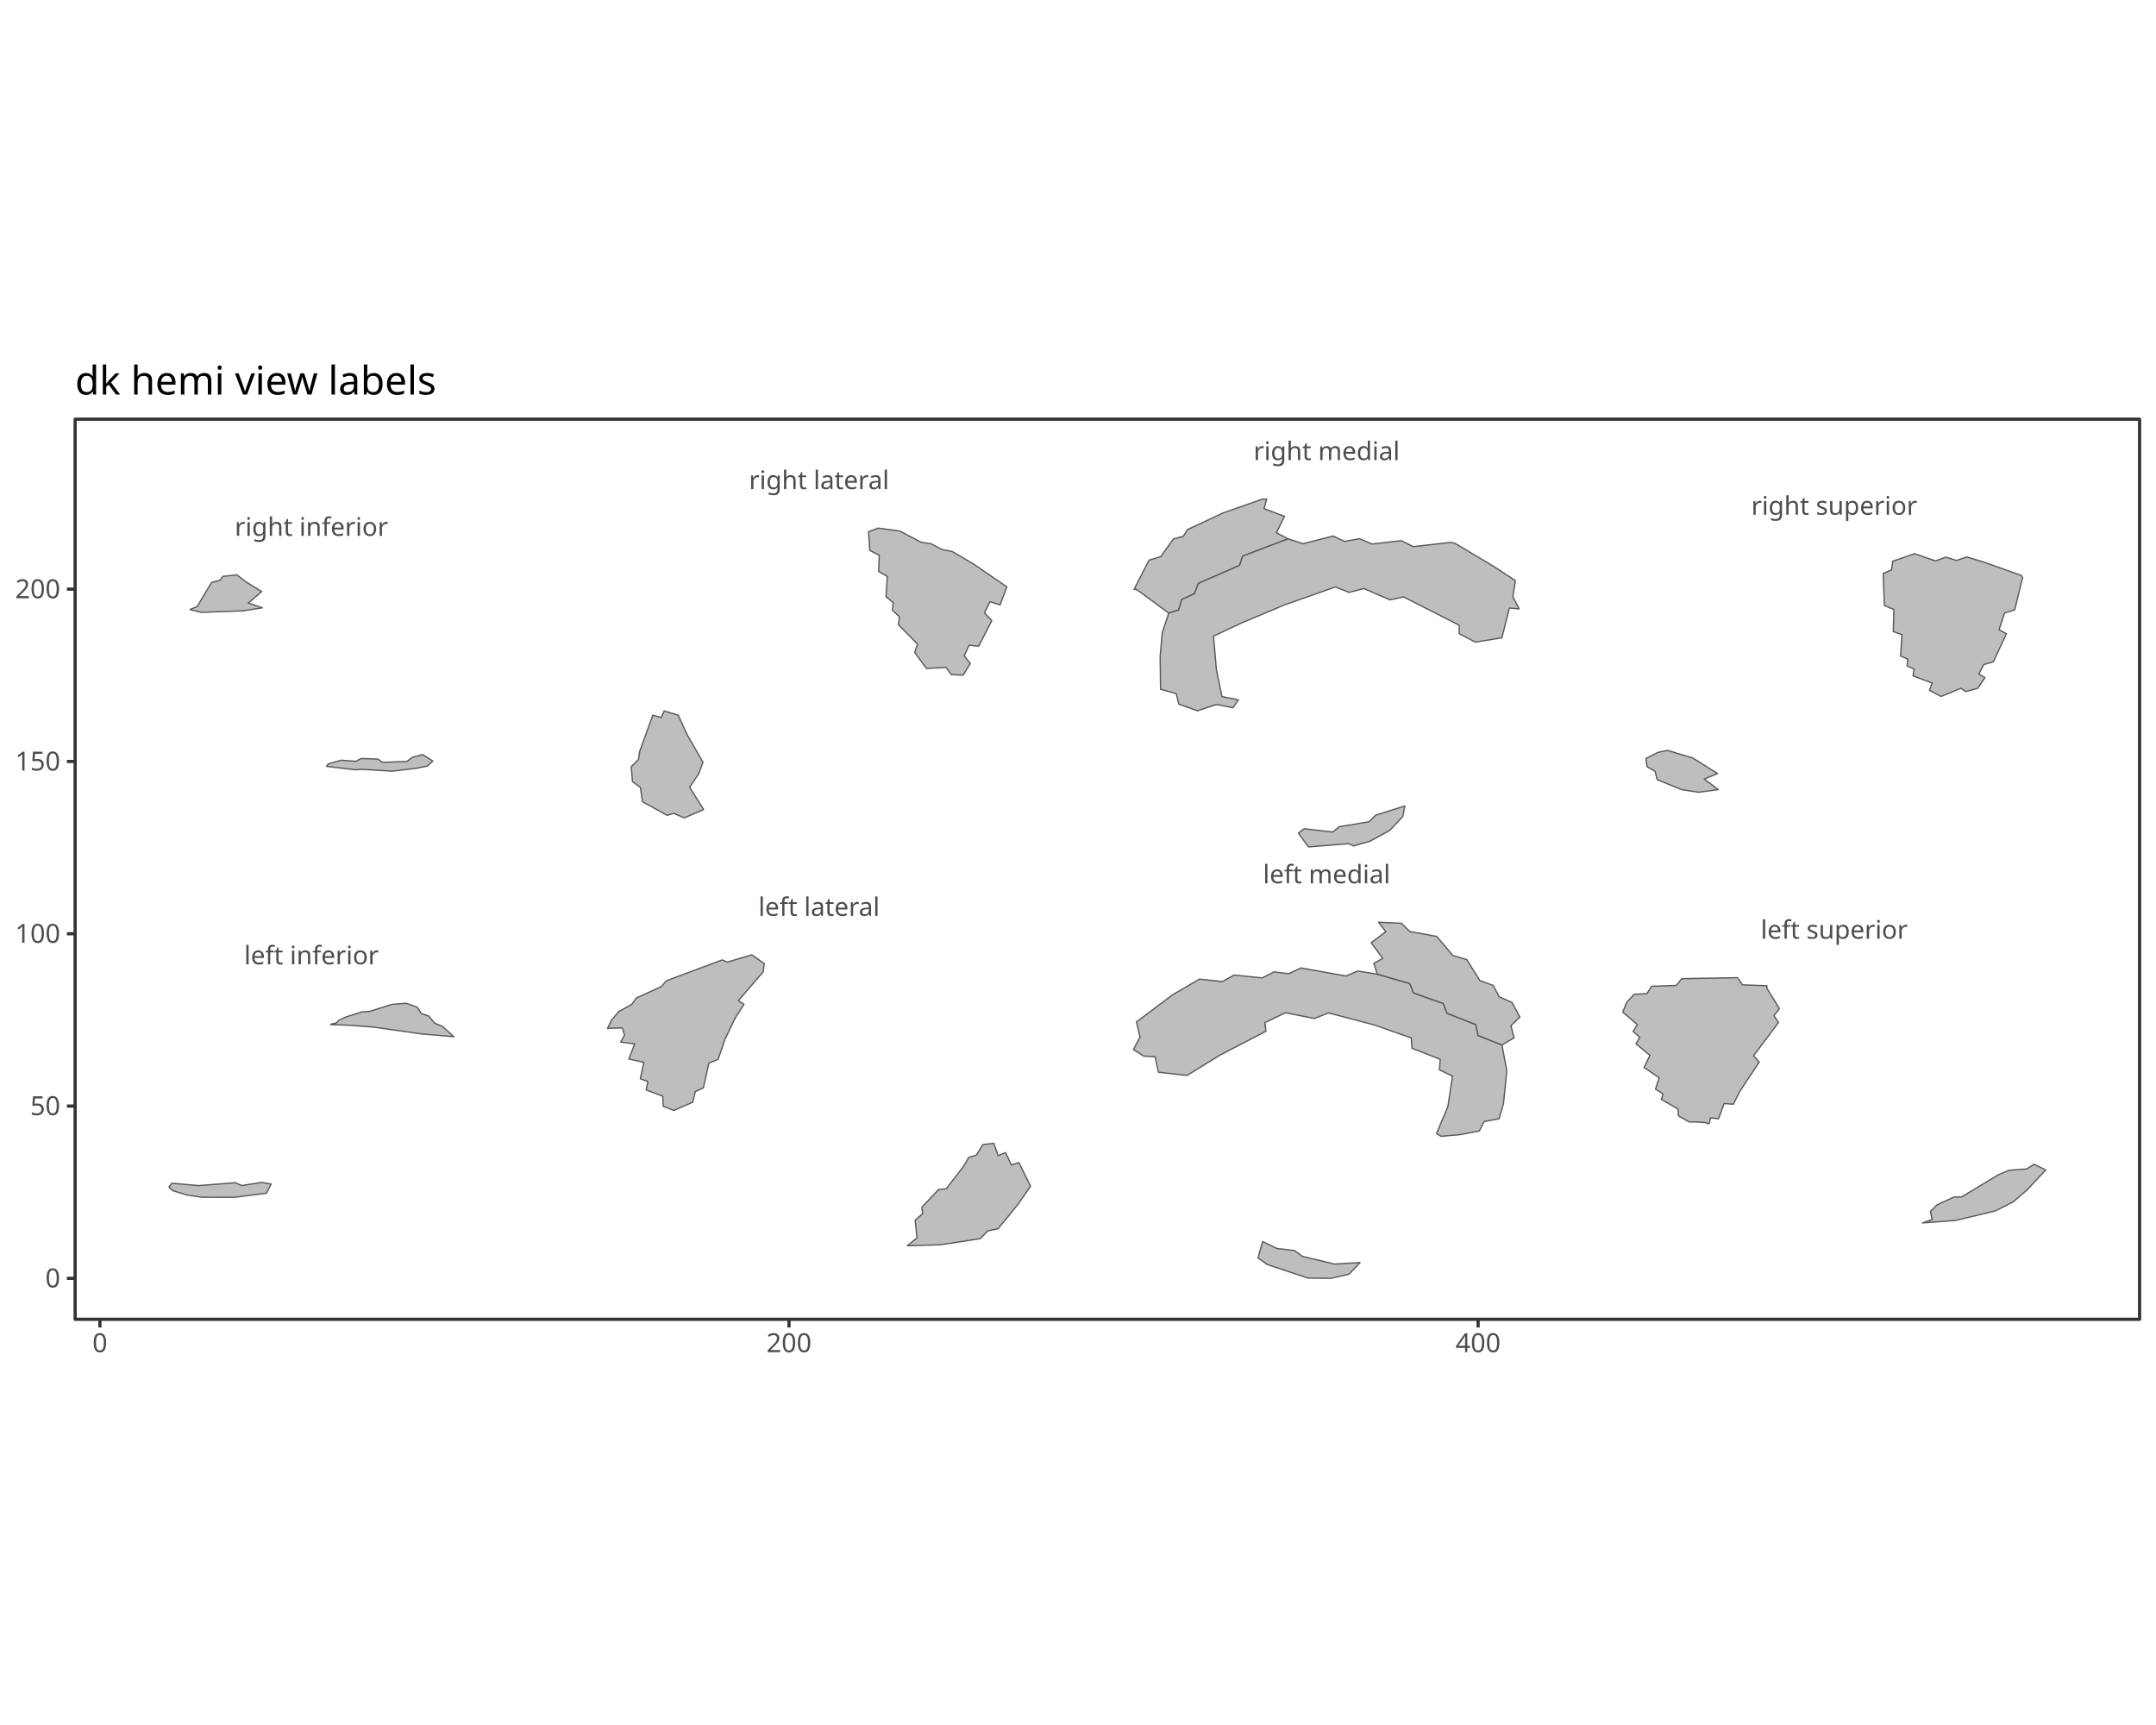
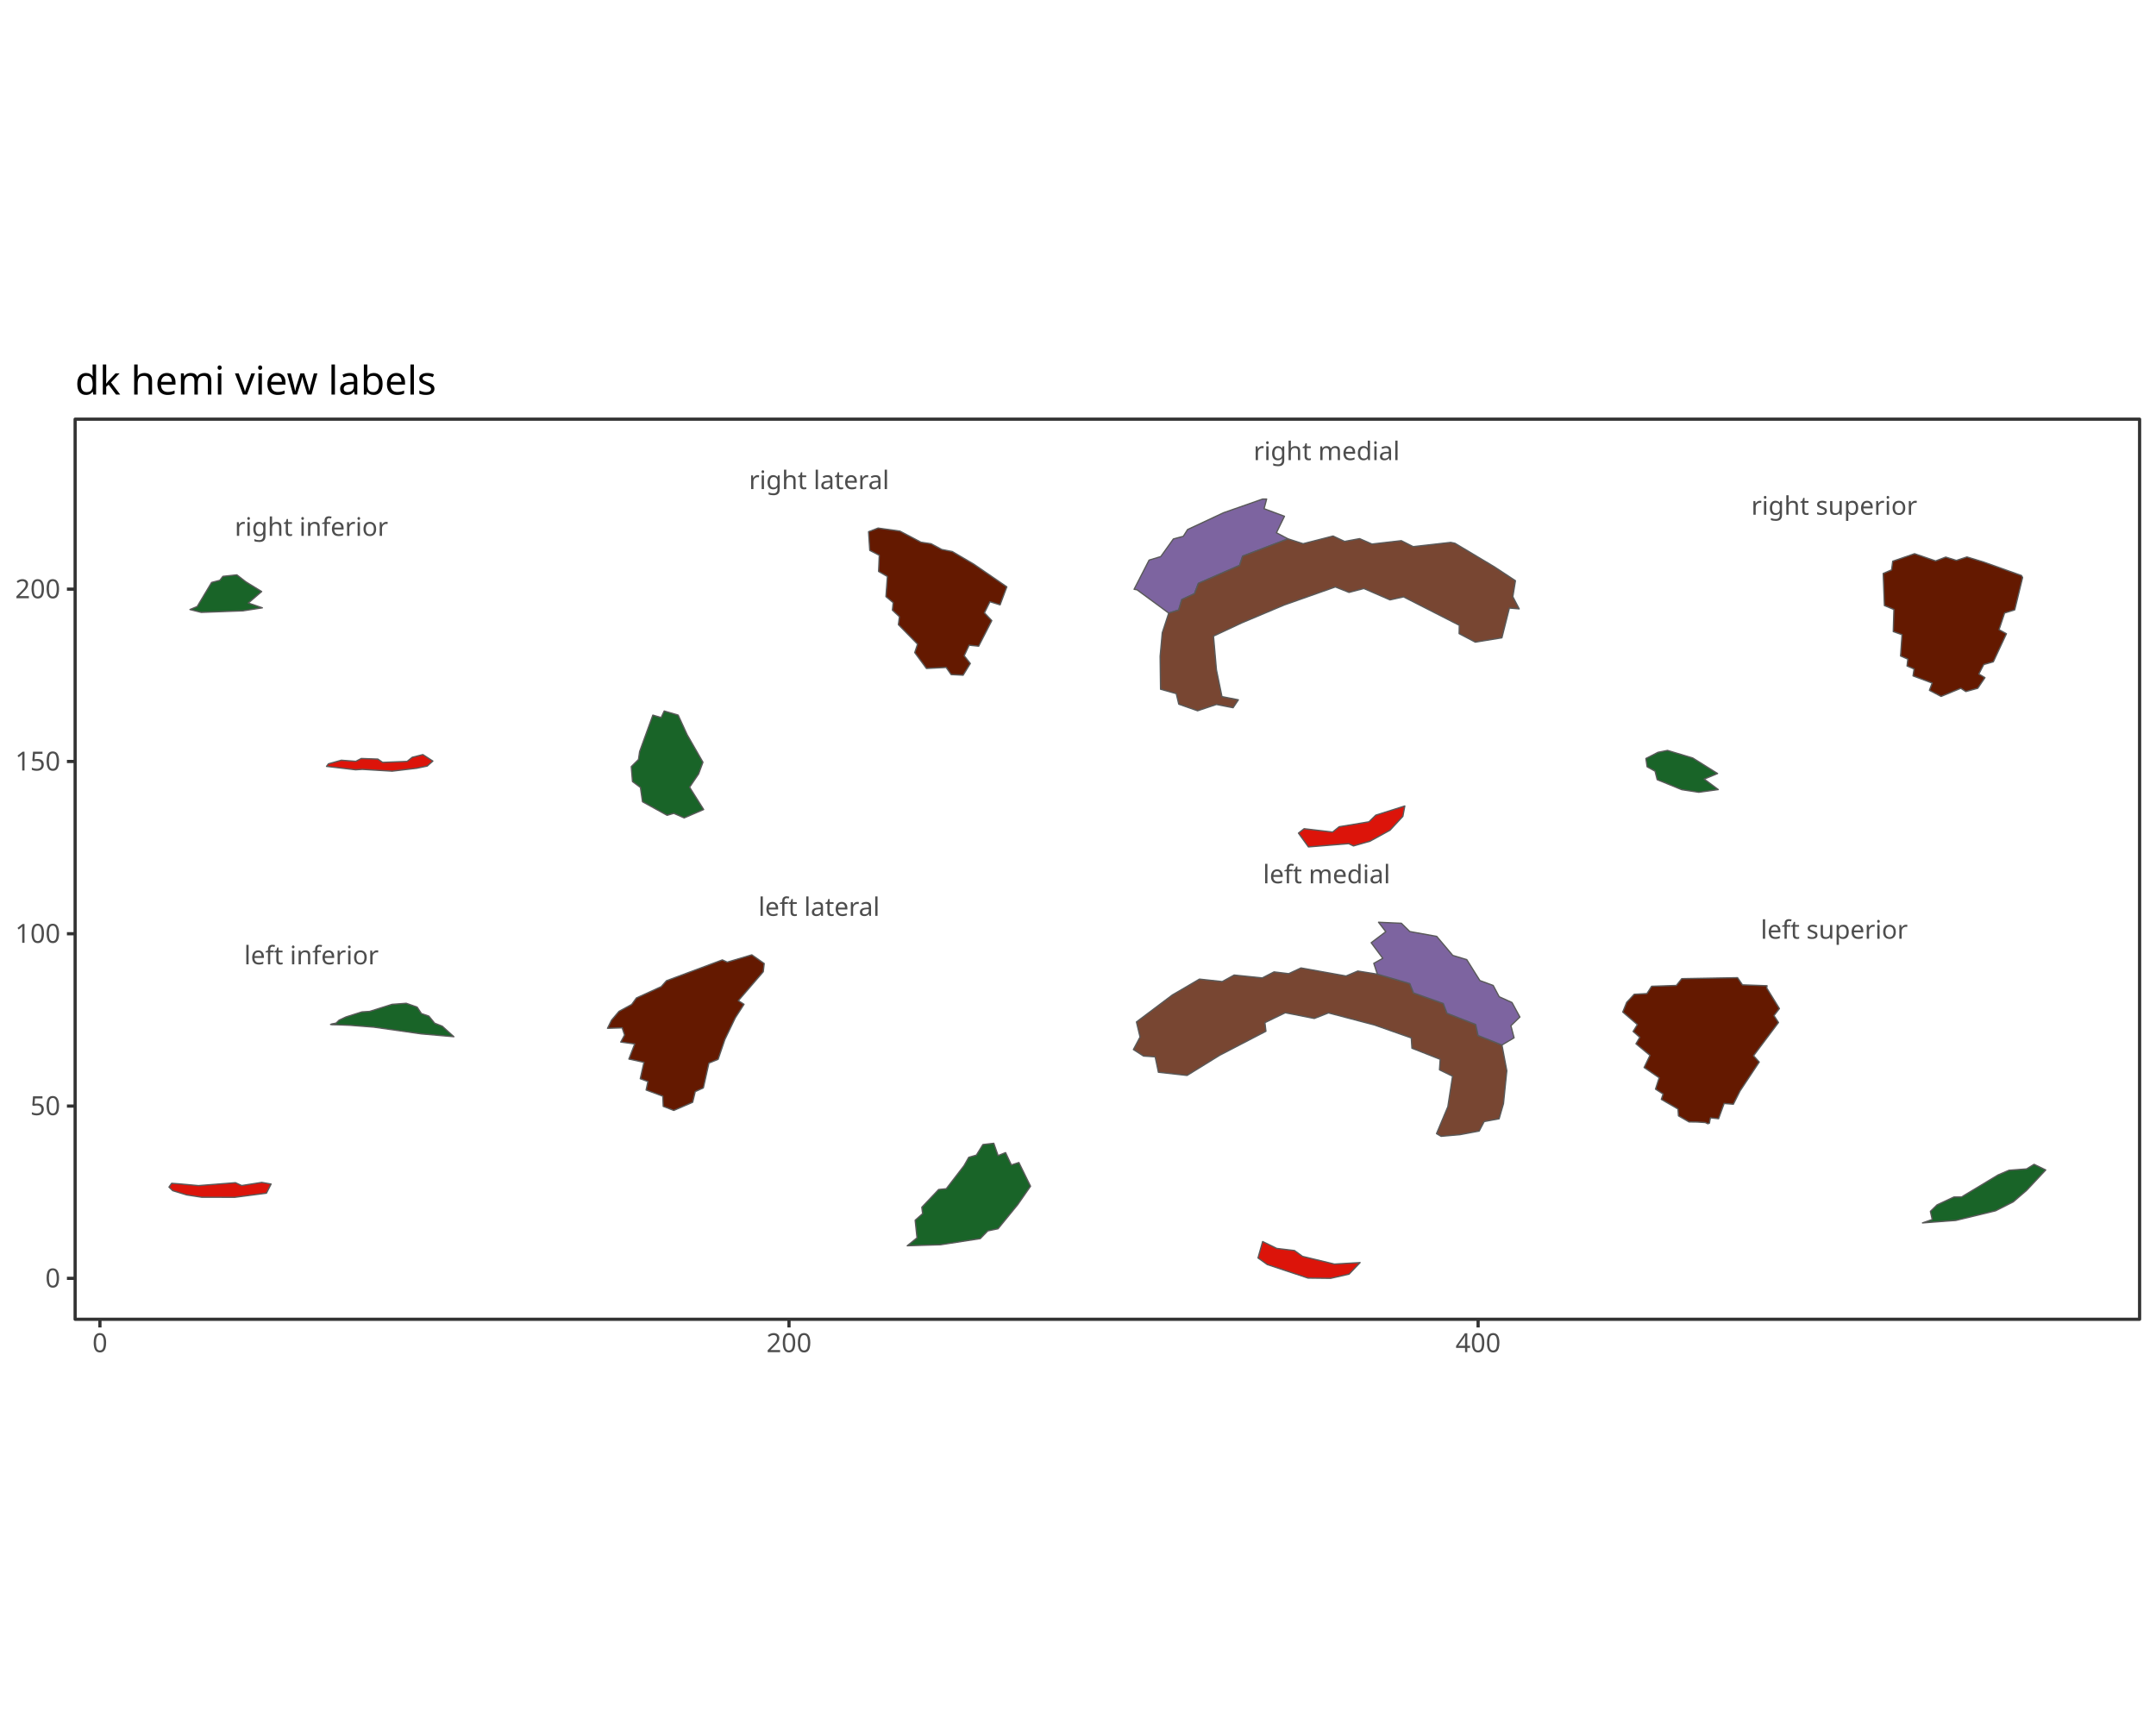
<svg xmlns="http://www.w3.org/2000/svg" class="svglite" data-engine-version="2.0" width="720.00pt" height="576.00pt" viewBox="0 0 720.00 576.00">
  <defs>
    <style type="text/css">
    .svglite line, .svglite polyline, .svglite polygon, .svglite path, .svglite rect, .svglite circle {
      fill: none;
      stroke: #000000;
      stroke-linecap: round;
      stroke-linejoin: round;
      stroke-miterlimit: 10.00;
    }
  </style>
  </defs>
  <rect width="100%" height="100%" style="stroke: none; fill: #FFFFFF;" />
  <defs>
    <clipPath id="cpMC4wMHw3MjAuMDB8MC4wMHw1NzYuMDA=">
      <rect x="0.00" y="0.00" width="720.00" height="576.00" />
    </clipPath>
  </defs>
  <g clip-path="url(#cpMC4wMHw3MjAuMDB8MC4wMHw1NzYuMDA=)">
</g>
  <defs>
    <clipPath id="cpMC4wMHw3MjAuMDB8MTE3LjE5fDQ1OC44MQ==">
      <rect x="0.00" y="117.19" width="720.00" height="341.62" />
    </clipPath>
  </defs>
  <g clip-path="url(#cpMC4wMHw3MjAuMDB8MTE3LjE5fDQ1OC44MQ==)">
    <rect x="0.00" y="117.19" width="720.00" height="341.62" style="stroke-width: 1.07; stroke: #FFFFFF; fill: #FFFFFF;" />
  </g>
  <g clip-path="url(#cpMC4wMHw3MjAuMDB8MC4wMHw1NzYuMDA=)">
    <rect x="25.09" y="139.97" width="689.43" height="300.55" style="stroke-width: 1.07; stroke: none; fill: #FFFFFF;" />
-     <path d="M 110.39 342.08 L 110.81 341.91 L 112.22 341.64 L 113.26 340.63 L 115.53 339.57 L 120.88 337.88 L 123.43 337.72 L 130.93 335.36 L 135.66 335.01 L 139.30 336.28 L 140.74 338.44 L 143.23 339.30 L 145.16 341.66 L 147.68 342.65 L 151.57 346.17 L 140.72 345.23 L 124.76 342.97 L 116.90 342.36 L 112.43 342.18 L 110.92 342.16 L 110.39 342.08 Z" style="fill-rule: evenodd; fill: #BEBEBE; stroke-width: 0.43; stroke: #595959; stroke-linecap: butt;" />
-     <path d="M 302.97 415.98 L 306.24 413.33 L 305.62 407.45 L 308.11 405.25 L 307.84 403.12 L 313.46 397.19 L 316.01 396.93 L 321.95 389.21 L 323.51 386.45 L 326.07 385.70 L 328.24 382.18 L 331.88 381.76 L 333.32 385.87 L 335.81 384.87 L 337.75 388.99 L 340.26 388.18 L 344.15 396.10 L 339.89 402.23 L 333.30 410.30 L 329.88 411.01 L 327.37 413.59 L 314.11 415.64 L 302.97 415.98 Z" style="fill-rule: evenodd; fill: #BEBEBE; stroke-width: 0.43; stroke: #595959; stroke-linecap: butt;" />
-     <path d="M 667.27 392.32 L 670.92 390.76 L 676.78 390.32 L 679.29 388.78 L 683.18 390.67 L 676.82 397.45 L 672.33 401.32 L 666.41 404.31 L 653.15 407.52 L 642.01 408.35 L 645.27 407.21 L 644.65 404.50 L 646.87 402.33 L 652.50 399.70 L 655.04 399.69 L 667.27 392.32 Z" style="fill-rule: evenodd; fill: #BEBEBE; stroke-width: 0.43; stroke: #595959; stroke-linecap: butt;" />
-     <path d="M 56.43 396.38 L 57.32 395.12 L 60.12 395.33 L 66.30 395.89 L 78.63 394.92 L 80.70 395.87 L 87.41 394.82 L 90.53 395.37 L 88.98 398.42 L 78.35 399.80 L 67.34 399.77 L 62.33 399.00 L 57.67 397.57 L 56.43 396.38 Z" style="fill-rule: evenodd; fill: #BEBEBE; stroke-width: 0.43; stroke: #595959; stroke-linecap: butt;" />
-     <path d="M 420.11 420.04 L 421.66 414.56 L 426.36 416.86 L 432.29 417.57 L 434.98 419.52 L 445.63 422.09 L 454.21 421.59 L 450.53 425.45 L 444.35 426.86 L 436.82 426.77 L 423.23 422.26 L 420.11 420.04 Z" style="fill-rule: evenodd; fill: #BEBEBE; stroke-width: 0.43; stroke: #595959; stroke-linecap: butt;" />
-     <path d="M 204.20 340.67 L 206.72 337.70 L 210.95 335.40 L 212.52 333.24 L 220.80 329.46 L 222.58 327.47 L 241.23 320.52 L 242.86 321.27 L 251.07 318.83 L 255.21 321.74 L 254.89 324.49 L 246.57 334.14 L 248.47 335.35 L 245.55 339.87 L 242.06 347.14 L 239.82 353.72 L 236.74 354.98 L 234.89 363.26 L 232.18 364.50 L 231.32 368.06 L 225.01 370.79 L 221.49 369.43 L 221.34 366.03 L 215.77 363.96 L 216.37 361.14 L 213.82 360.20 L 215.05 354.73 L 210.01 353.63 L 211.96 348.59 L 207.30 347.95 L 208.57 345.62 L 207.77 343.21 L 202.88 343.36 L 204.20 340.67 Z" style="fill-rule: evenodd; fill: #BEBEBE; stroke-width: 0.43; stroke: #595959; stroke-linecap: butt;" />
-     <path d="M 543.23 334.70 L 545.75 332.00 L 549.99 331.77 L 551.56 329.33 L 559.83 329.05 L 561.62 326.79 L 580.26 326.46 L 581.89 328.85 L 590.11 329.15 L 590.00 329.90 L 594.24 336.78 L 592.42 339.12 L 593.93 341.43 L 585.60 352.53 L 587.50 354.63 L 581.10 364.27 L 578.86 368.72 L 575.77 368.47 L 573.92 373.56 L 571.21 373.26 L 571.02 374.11 L 570.88 375.02 L 570.35 375.25 L 569.48 374.83 L 568.06 374.74 L 566.81 374.66 L 564.05 374.62 L 560.52 372.59 L 560.37 370.32 L 554.80 367.09 L 555.40 365.31 L 552.86 363.67 L 554.08 359.88 L 549.05 356.45 L 551.00 352.40 L 546.33 348.53 L 547.61 346.37 L 545.38 344.42 L 546.80 342.12 L 541.92 337.93 L 543.23 334.70 Z" style="fill-rule: evenodd; fill: #BEBEBE; stroke-width: 0.43; stroke: #595959; stroke-linecap: butt;" />
-     <path d="M 378.50 350.46 L 380.72 346.28 L 379.52 341.24 L 391.51 332.23 L 400.56 326.94 L 408.17 327.76 L 412.15 325.58 L 421.55 326.54 L 425.46 324.53 L 430.36 325.12 L 434.47 323.21 L 449.52 325.90 L 453.43 324.24 L 459.97 325.28 L 470.80 328.43 L 472.04 331.54 L 481.98 335.08 L 483.23 338.34 L 492.82 342.10 L 493.61 345.77 L 501.58 348.94 L 503.20 357.52 L 502.09 368.51 L 500.63 373.57 L 495.65 374.50 L 493.98 377.67 L 487.56 378.88 L 481.26 379.43 L 479.73 378.53 L 483.51 369.53 L 485.08 359.36 L 480.72 357.22 L 480.96 353.72 L 471.52 350.01 L 471.30 346.58 L 458.86 342.22 L 443.64 338.22 L 438.92 340.08 L 429.22 338.17 L 422.42 341.47 L 422.76 344.35 L 407.39 352.33 L 396.43 359.10 L 386.85 358.04 L 385.77 352.89 L 381.89 352.63 L 378.50 350.46 Z" style="fill-rule: evenodd; fill: #BEBEBE; stroke-width: 0.43; stroke: #595959; stroke-linecap: butt;" />
-     <path d="M 460.36 307.95 L 467.99 308.29 L 470.80 311.05 L 479.79 312.67 L 485.16 319.03 L 489.83 320.43 L 494.21 327.42 L 498.65 329.05 L 500.66 332.82 L 504.94 334.76 L 507.57 339.60 L 504.57 342.50 L 505.63 346.53 L 501.58 348.94 L 493.61 345.77 L 492.82 342.10 L 483.23 338.34 L 481.98 335.08 L 472.04 331.54 L 470.80 328.43 L 459.97 325.28 L 458.78 321.67 L 461.78 320.00 L 457.91 314.79 L 462.79 311.11 L 460.36 307.95 Z" style="fill-rule: evenodd; fill: #BEBEBE; stroke-width: 0.43; stroke: #595959; stroke-linecap: butt;" />
-     <path d="M 63.44 203.53 L 65.85 202.53 L 70.66 194.49 L 73.42 193.77 L 74.44 192.45 L 79.10 191.95 L 82.09 194.27 L 87.38 197.53 L 82.92 201.36 L 87.62 202.96 L 81.11 203.97 L 67.20 204.48 L 63.44 203.53 Z" style="fill-rule: evenodd; fill: #BEBEBE; stroke-width: 0.43; stroke: #595959; stroke-linecap: butt;" />
-     <path d="M 210.81 255.99 L 213.22 253.60 L 213.60 250.97 L 218.02 238.78 L 220.79 239.60 L 221.81 237.41 L 226.47 238.78 L 229.46 245.30 L 234.75 254.52 L 233.30 258.43 L 230.29 262.86 L 234.99 270.31 L 228.48 273.11 L 225.02 271.59 L 222.78 272.24 L 214.57 267.71 L 213.87 262.94 L 211.22 260.97 L 210.81 255.99 Z" style="fill-rule: evenodd; fill: #BEBEBE; stroke-width: 0.43; stroke: #595959; stroke-linecap: butt;" />
-     <path d="M 549.65 253.28 L 553.67 251.21 L 556.87 250.57 L 565.31 253.11 L 573.59 258.29 L 569.13 260.15 L 573.83 263.65 L 567.32 264.55 L 561.62 263.68 L 553.42 260.34 L 552.71 257.51 L 550.06 256.04 L 549.65 253.28 Z" style="fill-rule: evenodd; fill: #BEBEBE; stroke-width: 0.43; stroke: #595959; stroke-linecap: butt;" />
-     <path d="M 109.04 255.90 L 109.68 255.05 L 113.98 253.85 L 118.84 254.21 L 120.65 253.27 L 126.19 253.47 L 127.78 254.57 L 135.96 254.24 L 137.68 252.86 L 141.22 251.97 L 144.56 254.13 L 142.67 255.80 L 139.15 256.53 L 130.96 257.50 L 121.01 256.90 L 118.73 257.04 L 109.04 255.90 Z" style="fill-rule: evenodd; fill: #BEBEBE; stroke-width: 0.43; stroke: #595959; stroke-linecap: butt;" />
-     <path d="M 435.51 276.72 L 445.03 277.83 L 447.22 276.06 L 457.16 274.41 L 459.44 272.19 L 469.14 269.12 L 468.49 272.60 L 464.19 277.23 L 457.53 280.89 L 451.99 282.47 L 450.40 281.71 L 436.95 282.80 L 433.62 278.19 L 435.51 276.72 Z" style="fill-rule: evenodd; fill: #BEBEBE; stroke-width: 0.43; stroke: #595959; stroke-linecap: butt;" />
-     <path d="M 293.24 176.33 L 300.52 177.34 L 307.56 181.05 L 310.94 181.56 L 314.49 183.47 L 318.02 184.17 L 325.20 188.38 L 336.23 195.96 L 333.98 201.97 L 330.60 200.92 L 328.75 204.63 L 331.21 207.23 L 326.83 215.77 L 323.64 215.45 L 322.00 218.96 L 324.04 221.55 L 321.63 225.46 L 317.64 225.25 L 315.97 222.87 L 309.39 223.21 L 305.48 217.90 L 306.41 215.09 L 300.02 208.58 L 300.36 205.93 L 298.02 203.74 L 298.28 201.23 L 295.86 199.22 L 296.34 192.50 L 293.41 190.81 L 293.63 185.42 L 290.46 183.78 L 290.06 177.55 L 293.24 176.33 Z" style="fill-rule: evenodd; fill: #BEBEBE; stroke-width: 0.43; stroke: #595959; stroke-linecap: butt;" />
-     <path d="M 632.08 187.40 L 639.37 184.89 L 646.40 187.30 L 649.78 186.02 L 653.34 187.13 L 656.87 185.98 L 662.31 187.63 L 675.07 192.17 L 675.45 192.84 L 672.82 203.64 L 669.44 204.69 L 667.59 210.25 L 670.05 211.62 L 665.67 220.99 L 662.48 221.90 L 660.84 225.06 L 662.88 226.28 L 660.47 229.83 L 656.49 230.92 L 654.82 229.83 L 648.23 232.55 L 644.33 230.50 L 645.25 228.08 L 638.86 225.69 L 639.21 223.39 L 636.86 222.38 L 637.12 220.09 L 634.70 219.04 L 635.18 211.93 L 632.26 210.89 L 632.47 203.52 L 629.30 202.20 L 628.90 191.49 L 631.70 190.29 L 632.08 187.40 Z" style="fill-rule: evenodd; fill: #BEBEBE; stroke-width: 0.43; stroke: #595959; stroke-linecap: butt;" />
-     <path d="M 378.73 196.77 L 383.74 187.03 L 387.64 185.85 L 391.86 179.96 L 395.16 179.08 L 396.61 176.81 L 408.63 171.20 L 421.63 166.65 L 422.99 166.64 L 422.14 169.86 L 428.95 172.39 L 426.26 177.89 L 430.15 179.93 L 414.99 185.70 L 413.96 188.79 L 400.21 194.80 L 398.90 198.24 L 394.66 200.21 L 393.63 203.70 L 390.30 204.72 L 379.71 196.94 L 378.73 196.77 Z" style="fill-rule: evenodd; fill: #BEBEBE; stroke-width: 0.43; stroke: #595959; stroke-linecap: butt;" />
-     <path d="M 390.30 204.72 L 393.63 203.70 L 394.66 200.21 L 398.90 198.24 L 400.21 194.80 L 413.96 188.79 L 414.99 185.70 L 430.15 179.93 L 435.17 181.55 L 445.18 178.99 L 449.03 180.79 L 454.04 179.86 L 458.18 181.66 L 467.97 180.54 L 471.94 182.53 L 484.46 181.11 L 485.89 181.41 L 499.01 189.25 L 506.08 193.91 L 505.21 199.25 L 507.34 203.31 L 504.06 203.04 L 501.56 212.97 L 492.68 214.42 L 487.28 211.57 L 487.33 208.79 L 468.72 199.30 L 464.20 200.31 L 455.45 196.51 L 450.52 197.81 L 445.95 195.99 L 428.91 202.00 L 414.78 207.95 L 405.25 212.41 L 406.23 223.66 L 408.07 232.60 L 413.56 233.68 L 411.79 236.32 L 406.23 235.23 L 399.94 237.34 L 393.65 235.13 L 392.81 231.61 L 387.57 230.14 L 387.43 219.14 L 388.14 211.30 L 390.30 204.72 Z" style="fill-rule: evenodd; fill: #BEBEBE; stroke-width: 0.43; stroke: #595959; stroke-linecap: butt;" />
+     <path d="M 110.39 342.08 L 110.81 341.91 L 112.22 341.64 L 113.26 340.63 L 115.53 339.57 L 120.88 337.88 L 123.43 337.72 L 130.93 335.36 L 135.66 335.01 L 139.30 336.28 L 140.74 338.44 L 143.23 339.30 L 145.16 341.66 L 147.68 342.65 L 151.57 346.17 L 140.72 345.23 L 124.76 342.97 L 116.90 342.36 L 112.43 342.18 L 110.92 342.16 L 110.39 342.08 Z" style="fill-rule: evenodd; fill: #196428; stroke-width: 0.43; stroke: #595959; stroke-linecap: butt;" />
+     <path d="M 302.97 415.98 L 306.24 413.33 L 305.62 407.45 L 308.11 405.25 L 307.84 403.12 L 313.46 397.19 L 316.01 396.93 L 321.95 389.21 L 323.51 386.45 L 326.07 385.70 L 328.24 382.18 L 331.88 381.76 L 333.32 385.87 L 335.81 384.87 L 337.75 388.99 L 340.26 388.18 L 344.15 396.10 L 339.89 402.23 L 333.30 410.30 L 329.88 411.01 L 327.37 413.59 L 314.11 415.64 L 302.97 415.98 Z" style="fill-rule: evenodd; fill: #196428; stroke-width: 0.43; stroke: #595959; stroke-linecap: butt;" />
+     <path d="M 667.27 392.32 L 670.92 390.76 L 676.78 390.32 L 679.29 388.78 L 683.18 390.67 L 676.82 397.45 L 672.33 401.32 L 666.41 404.31 L 653.15 407.52 L 642.01 408.35 L 645.27 407.21 L 644.65 404.50 L 646.87 402.33 L 652.50 399.70 L 655.04 399.69 L 667.27 392.32 Z" style="fill-rule: evenodd; fill: #196428; stroke-width: 0.43; stroke: #595959; stroke-linecap: butt;" />
+     <path d="M 56.43 396.38 L 57.32 395.12 L 60.12 395.33 L 66.30 395.89 L 78.63 394.92 L 80.70 395.87 L 87.41 394.82 L 90.53 395.37 L 88.98 398.42 L 78.35 399.80 L 67.34 399.77 L 62.33 399.00 L 57.67 397.57 L 56.43 396.38 Z" style="fill-rule: evenodd; fill: #DC140A; stroke-width: 0.43; stroke: #595959; stroke-linecap: butt;" />
+     <path d="M 420.11 420.04 L 421.66 414.56 L 426.36 416.86 L 432.29 417.57 L 434.98 419.52 L 445.63 422.09 L 454.21 421.59 L 450.53 425.45 L 444.35 426.86 L 436.82 426.77 L 423.23 422.26 L 420.11 420.04 Z" style="fill-rule: evenodd; fill: #DC140A; stroke-width: 0.43; stroke: #595959; stroke-linecap: butt;" />
+     <path d="M 204.20 340.67 L 206.72 337.70 L 210.95 335.40 L 212.52 333.24 L 220.80 329.46 L 222.58 327.47 L 241.23 320.52 L 242.86 321.27 L 251.07 318.83 L 255.21 321.74 L 254.89 324.49 L 246.57 334.14 L 248.47 335.35 L 245.55 339.87 L 242.06 347.14 L 239.82 353.72 L 236.74 354.98 L 234.89 363.26 L 232.18 364.50 L 231.32 368.06 L 225.01 370.79 L 221.49 369.43 L 221.34 366.03 L 215.77 363.96 L 216.37 361.14 L 213.82 360.20 L 215.05 354.73 L 210.01 353.63 L 211.96 348.59 L 207.30 347.95 L 208.57 345.62 L 207.77 343.21 L 202.88 343.36 L 204.20 340.67 Z" style="fill-rule: evenodd; fill: #641900; stroke-width: 0.43; stroke: #595959; stroke-linecap: butt;" />
+     <path d="M 543.23 334.70 L 545.75 332.00 L 549.99 331.77 L 551.56 329.33 L 559.83 329.05 L 561.62 326.79 L 580.26 326.46 L 581.89 328.85 L 590.11 329.15 L 590.00 329.90 L 594.24 336.78 L 592.42 339.12 L 593.93 341.43 L 585.60 352.53 L 587.50 354.63 L 581.10 364.27 L 578.86 368.72 L 575.77 368.47 L 573.92 373.56 L 571.21 373.26 L 571.02 374.11 L 570.88 375.02 L 570.35 375.25 L 569.48 374.83 L 568.06 374.74 L 566.81 374.66 L 564.05 374.62 L 560.52 372.59 L 560.37 370.32 L 554.80 367.09 L 555.40 365.31 L 552.86 363.67 L 554.08 359.88 L 549.05 356.45 L 551.00 352.40 L 546.33 348.53 L 547.61 346.37 L 545.38 344.42 L 546.80 342.12 L 541.92 337.93 L 543.23 334.70 Z" style="fill-rule: evenodd; fill: #641900; stroke-width: 0.43; stroke: #595959; stroke-linecap: butt;" />
+     <path d="M 378.50 350.46 L 380.72 346.28 L 379.52 341.24 L 391.51 332.23 L 400.56 326.94 L 408.17 327.76 L 412.15 325.58 L 421.55 326.54 L 425.46 324.53 L 430.36 325.12 L 434.47 323.21 L 449.52 325.90 L 453.43 324.24 L 459.97 325.28 L 470.80 328.43 L 472.04 331.54 L 481.98 335.08 L 483.23 338.34 L 492.82 342.10 L 493.61 345.77 L 501.58 348.94 L 503.20 357.52 L 502.09 368.51 L 500.63 373.57 L 495.65 374.50 L 493.98 377.67 L 487.56 378.88 L 481.26 379.43 L 479.73 378.53 L 483.51 369.53 L 485.08 359.36 L 480.72 357.22 L 480.96 353.72 L 471.52 350.01 L 471.30 346.58 L 458.86 342.22 L 443.64 338.22 L 438.92 340.08 L 429.22 338.17 L 422.42 341.47 L 422.76 344.35 L 407.39 352.33 L 396.43 359.10 L 386.85 358.04 L 385.77 352.89 L 381.89 352.63 L 378.50 350.46 Z" style="fill-rule: evenodd; fill: #784632; stroke-width: 0.43; stroke: #595959; stroke-linecap: butt;" />
+     <path d="M 460.36 307.95 L 467.99 308.29 L 470.80 311.05 L 479.79 312.67 L 485.16 319.03 L 489.83 320.43 L 494.21 327.42 L 498.65 329.05 L 500.66 332.82 L 504.94 334.76 L 507.57 339.60 L 504.57 342.50 L 505.63 346.53 L 501.58 348.94 L 493.61 345.77 L 492.82 342.10 L 483.23 338.34 L 481.98 335.08 L 472.04 331.54 L 470.80 328.43 L 459.97 325.28 L 458.78 321.67 L 461.78 320.00 L 457.91 314.79 L 462.79 311.11 L 460.36 307.95 Z" style="fill-rule: evenodd; fill: #7D64A0; stroke-width: 0.43; stroke: #595959; stroke-linecap: butt;" />
+     <path d="M 63.44 203.53 L 65.85 202.53 L 70.66 194.49 L 73.42 193.77 L 74.44 192.45 L 79.10 191.95 L 82.09 194.27 L 87.38 197.53 L 82.92 201.36 L 87.62 202.96 L 81.11 203.97 L 67.20 204.48 L 63.44 203.53 Z" style="fill-rule: evenodd; fill: #196428; stroke-width: 0.43; stroke: #595959; stroke-linecap: butt;" />
+     <path d="M 210.81 255.99 L 213.22 253.60 L 213.60 250.97 L 218.02 238.78 L 220.79 239.60 L 221.81 237.41 L 226.47 238.78 L 229.46 245.30 L 234.75 254.52 L 233.30 258.43 L 230.29 262.86 L 234.99 270.31 L 228.48 273.11 L 225.02 271.59 L 222.78 272.24 L 214.57 267.71 L 213.87 262.94 L 211.22 260.97 L 210.81 255.99 Z" style="fill-rule: evenodd; fill: #196428; stroke-width: 0.43; stroke: #595959; stroke-linecap: butt;" />
+     <path d="M 549.65 253.28 L 553.67 251.21 L 556.87 250.57 L 565.31 253.11 L 573.59 258.29 L 569.13 260.15 L 573.83 263.65 L 567.32 264.55 L 561.62 263.68 L 553.42 260.34 L 552.71 257.51 L 550.06 256.04 L 549.65 253.28 Z" style="fill-rule: evenodd; fill: #196428; stroke-width: 0.43; stroke: #595959; stroke-linecap: butt;" />
+     <path d="M 109.04 255.90 L 109.68 255.05 L 113.98 253.85 L 118.84 254.21 L 120.65 253.27 L 126.19 253.47 L 127.78 254.57 L 135.96 254.24 L 137.68 252.86 L 141.22 251.97 L 144.56 254.13 L 142.67 255.80 L 139.15 256.53 L 130.96 257.50 L 121.01 256.90 L 118.73 257.04 L 109.04 255.90 Z" style="fill-rule: evenodd; fill: #DC140A; stroke-width: 0.43; stroke: #595959; stroke-linecap: butt;" />
+     <path d="M 435.51 276.72 L 445.03 277.83 L 447.22 276.06 L 457.16 274.41 L 459.44 272.19 L 469.14 269.12 L 468.49 272.60 L 464.19 277.23 L 457.53 280.89 L 451.99 282.47 L 450.40 281.71 L 436.95 282.80 L 433.62 278.19 L 435.51 276.72 Z" style="fill-rule: evenodd; fill: #DC140A; stroke-width: 0.43; stroke: #595959; stroke-linecap: butt;" />
+     <path d="M 293.24 176.33 L 300.52 177.34 L 307.56 181.05 L 310.94 181.56 L 314.49 183.47 L 318.02 184.17 L 325.20 188.38 L 336.23 195.96 L 333.98 201.97 L 330.60 200.92 L 328.75 204.63 L 331.21 207.23 L 326.83 215.77 L 323.64 215.45 L 322.00 218.96 L 324.04 221.55 L 321.63 225.46 L 317.64 225.25 L 315.97 222.87 L 309.39 223.21 L 305.48 217.90 L 306.41 215.09 L 300.02 208.58 L 300.36 205.93 L 298.02 203.74 L 298.28 201.23 L 295.86 199.22 L 296.34 192.50 L 293.41 190.81 L 293.63 185.42 L 290.46 183.78 L 290.06 177.55 L 293.24 176.33 Z" style="fill-rule: evenodd; fill: #641900; stroke-width: 0.43; stroke: #595959; stroke-linecap: butt;" />
+     <path d="M 632.08 187.40 L 639.37 184.89 L 646.40 187.30 L 649.78 186.02 L 653.34 187.13 L 656.87 185.98 L 662.31 187.63 L 675.07 192.17 L 675.45 192.84 L 672.82 203.64 L 669.44 204.69 L 667.59 210.25 L 670.05 211.62 L 665.67 220.99 L 662.48 221.90 L 660.84 225.06 L 662.88 226.28 L 660.47 229.83 L 656.49 230.92 L 654.82 229.83 L 648.23 232.55 L 644.33 230.50 L 645.25 228.08 L 638.86 225.69 L 639.21 223.39 L 636.86 222.38 L 637.12 220.09 L 634.70 219.04 L 635.18 211.93 L 632.26 210.89 L 632.47 203.52 L 629.30 202.20 L 628.90 191.49 L 631.70 190.29 L 632.08 187.40 Z" style="fill-rule: evenodd; fill: #641900; stroke-width: 0.43; stroke: #595959; stroke-linecap: butt;" />
+     <path d="M 378.73 196.77 L 383.74 187.03 L 387.64 185.85 L 391.86 179.96 L 395.16 179.08 L 396.61 176.81 L 408.63 171.20 L 421.63 166.65 L 422.99 166.64 L 422.14 169.86 L 428.95 172.39 L 426.26 177.89 L 430.15 179.93 L 414.99 185.70 L 413.96 188.79 L 400.21 194.80 L 398.90 198.24 L 394.66 200.21 L 393.63 203.70 L 390.30 204.72 L 379.71 196.94 L 378.73 196.77 Z" style="fill-rule: evenodd; fill: #7D64A0; stroke-width: 0.43; stroke: #595959; stroke-linecap: butt;" />
+     <path d="M 390.30 204.72 L 393.63 203.70 L 394.66 200.21 L 398.90 198.24 L 400.21 194.80 L 413.96 188.79 L 414.99 185.70 L 430.15 179.93 L 435.17 181.55 L 445.18 178.99 L 449.03 180.79 L 454.04 179.86 L 458.18 181.66 L 467.97 180.54 L 471.94 182.53 L 484.46 181.11 L 485.89 181.41 L 499.01 189.25 L 506.08 193.91 L 505.21 199.25 L 507.34 203.31 L 504.06 203.04 L 501.56 212.97 L 492.68 214.42 L 487.28 211.57 L 487.33 208.79 L 468.72 199.30 L 464.20 200.31 L 455.45 196.51 L 450.52 197.81 L 445.95 195.99 L 428.91 202.00 L 414.78 207.95 L 405.25 212.41 L 406.23 223.66 L 408.07 232.60 L 413.56 233.68 L 411.79 236.32 L 406.23 235.23 L 399.94 237.34 L 393.65 235.13 L 392.81 231.61 L 387.57 230.14 L 387.43 219.14 L 388.14 211.30 L 390.30 204.72 Z" style="fill-rule: evenodd; fill: #784632; stroke-width: 0.43; stroke: #595959; stroke-linecap: butt;" />
    <text x="104.00" y="322.00" text-anchor="middle" style="font-size: 8.54px; fill: #4D4D4D; font-family: sans;" textLength="39.85px" lengthAdjust="spacingAndGlyphs">left inferior</text>
    <text x="104.00" y="178.93" text-anchor="middle" style="font-size: 8.54px; fill: #4D4D4D; font-family: sans;" textLength="45.06px" lengthAdjust="spacingAndGlyphs">right inferior</text>
    <text x="273.52" y="305.82" text-anchor="middle" style="font-size: 8.54px; fill: #4D4D4D; font-family: sans;" textLength="37.00px" lengthAdjust="spacingAndGlyphs">left lateral</text>
    <text x="273.52" y="163.32" text-anchor="middle" style="font-size: 8.54px; fill: #4D4D4D; font-family: sans;" textLength="42.22px" lengthAdjust="spacingAndGlyphs">right lateral</text>
    <text x="443.03" y="294.94" text-anchor="middle" style="font-size: 8.54px; fill: #4D4D4D; font-family: sans;" textLength="38.90px" lengthAdjust="spacingAndGlyphs">left medial</text>
    <text x="443.03" y="153.63" text-anchor="middle" style="font-size: 8.54px; fill: #4D4D4D; font-family: sans;" textLength="44.12px" lengthAdjust="spacingAndGlyphs">right medial</text>
    <text x="612.55" y="313.45" text-anchor="middle" style="font-size: 8.54px; fill: #4D4D4D; font-family: sans;" textLength="44.60px" lengthAdjust="spacingAndGlyphs">left superior</text>
    <text x="612.55" y="171.88" text-anchor="middle" style="font-size: 8.54px; fill: #4D4D4D; font-family: sans;" textLength="49.82px" lengthAdjust="spacingAndGlyphs">right superior</text>
    <rect x="25.09" y="139.97" width="689.43" height="300.55" style="stroke-width: 1.07; stroke: #333333;" />
    <text x="20.16" y="429.88" text-anchor="end" style="font-size: 8.80px; fill: #4D4D4D; font-family: sans;" textLength="4.89px" lengthAdjust="spacingAndGlyphs">0</text>
    <text x="20.16" y="372.35" text-anchor="end" style="font-size: 8.80px; fill: #4D4D4D; font-family: sans;" textLength="9.79px" lengthAdjust="spacingAndGlyphs">50</text>
    <text x="20.16" y="314.82" text-anchor="end" style="font-size: 8.80px; fill: #4D4D4D; font-family: sans;" textLength="14.68px" lengthAdjust="spacingAndGlyphs">100</text>
    <text x="20.16" y="257.29" text-anchor="end" style="font-size: 8.80px; fill: #4D4D4D; font-family: sans;" textLength="14.68px" lengthAdjust="spacingAndGlyphs">150</text>
    <text x="20.16" y="199.76" text-anchor="end" style="font-size: 8.80px; fill: #4D4D4D; font-family: sans;" textLength="14.68px" lengthAdjust="spacingAndGlyphs">200</text>
    <polyline points="22.35,426.86 25.09,426.86 " style="stroke-width: 1.07; stroke: #333333; stroke-linecap: butt;" />
    <polyline points="22.35,369.33 25.09,369.33 " style="stroke-width: 1.07; stroke: #333333; stroke-linecap: butt;" />
    <polyline points="22.35,311.79 25.09,311.79 " style="stroke-width: 1.07; stroke: #333333; stroke-linecap: butt;" />
    <polyline points="22.35,254.26 25.09,254.26 " style="stroke-width: 1.07; stroke: #333333; stroke-linecap: butt;" />
    <polyline points="22.35,196.73 25.09,196.73 " style="stroke-width: 1.07; stroke: #333333; stroke-linecap: butt;" />
    <polyline points="33.37,443.26 33.37,440.52 " style="stroke-width: 1.07; stroke: #333333; stroke-linecap: butt;" />
    <polyline points="263.49,443.26 263.49,440.52 " style="stroke-width: 1.07; stroke: #333333; stroke-linecap: butt;" />
    <polyline points="493.62,443.26 493.62,440.52 " style="stroke-width: 1.07; stroke: #333333; stroke-linecap: butt;" />
    <text x="33.37" y="451.51" text-anchor="middle" style="font-size: 8.80px; fill: #4D4D4D; font-family: sans;" textLength="4.89px" lengthAdjust="spacingAndGlyphs">0</text>
    <text x="263.49" y="451.51" text-anchor="middle" style="font-size: 8.80px; fill: #4D4D4D; font-family: sans;" textLength="14.68px" lengthAdjust="spacingAndGlyphs">200</text>
    <text x="493.62" y="451.51" text-anchor="middle" style="font-size: 8.80px; fill: #4D4D4D; font-family: sans;" textLength="14.68px" lengthAdjust="spacingAndGlyphs">400</text>
    <text x="25.09" y="131.75" style="font-size: 13.20px; font-family: sans;" textLength="114.47px" lengthAdjust="spacingAndGlyphs">dk hemi view labels</text>
  </g>
</svg>
